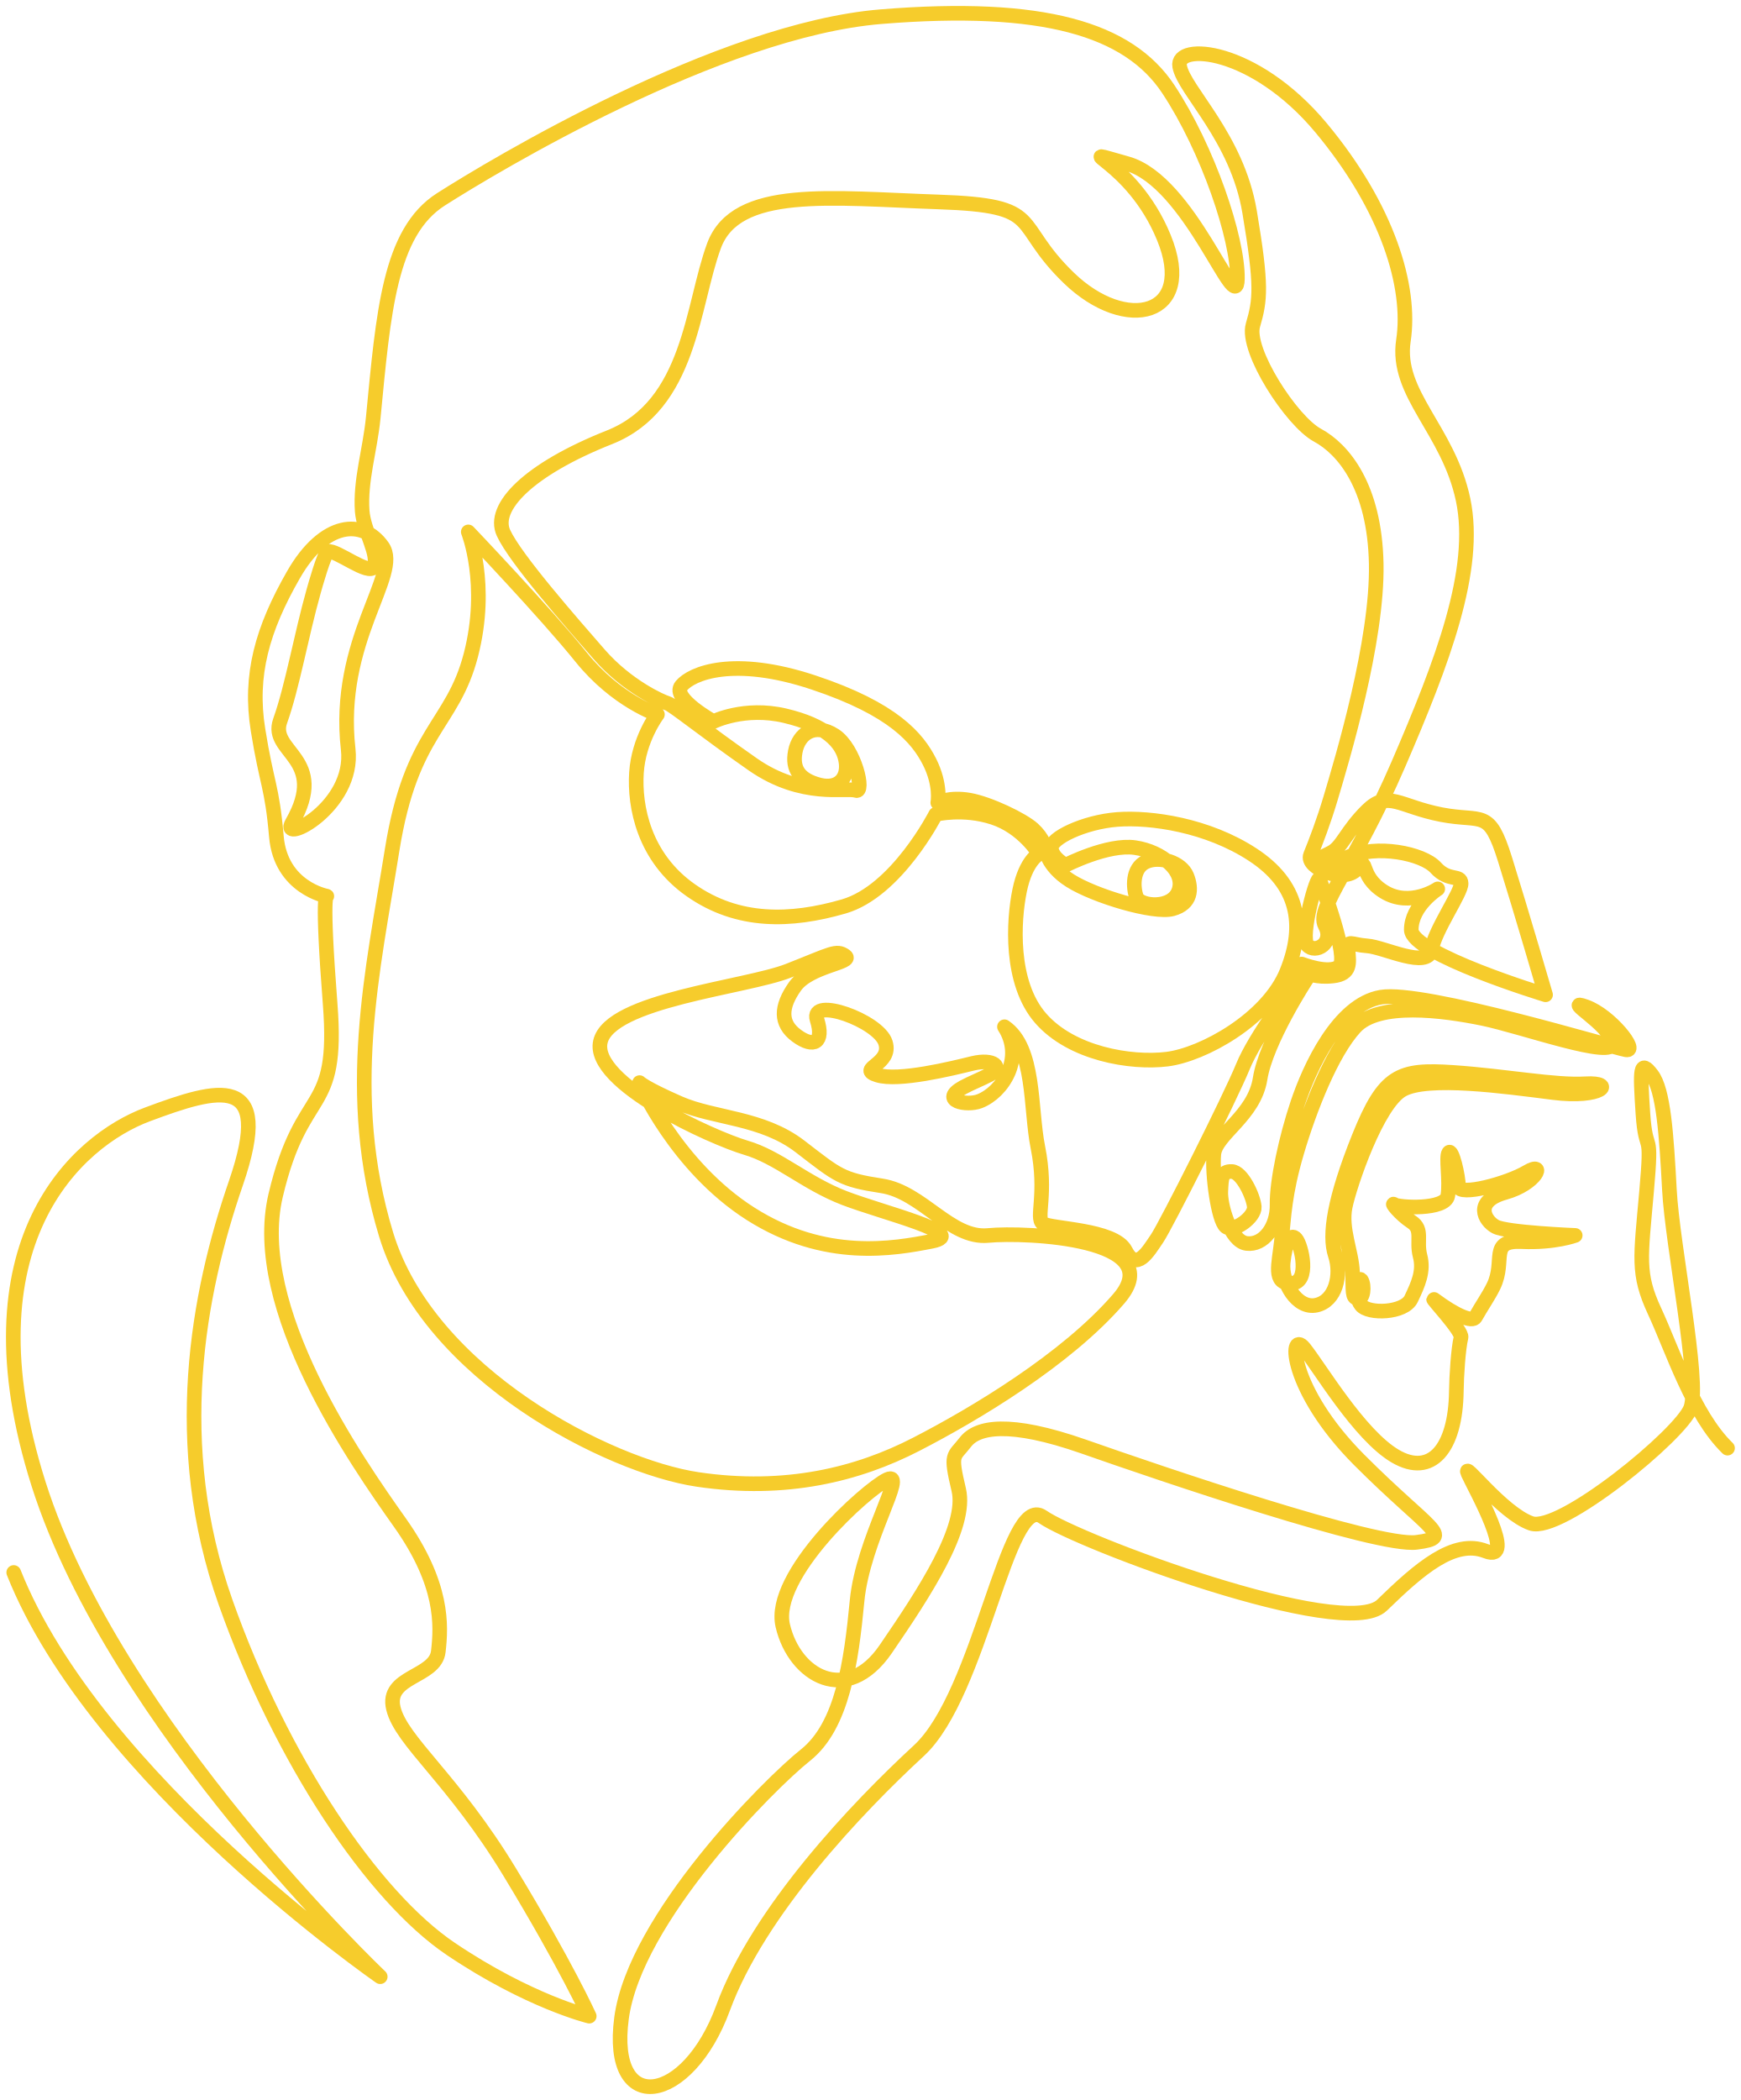
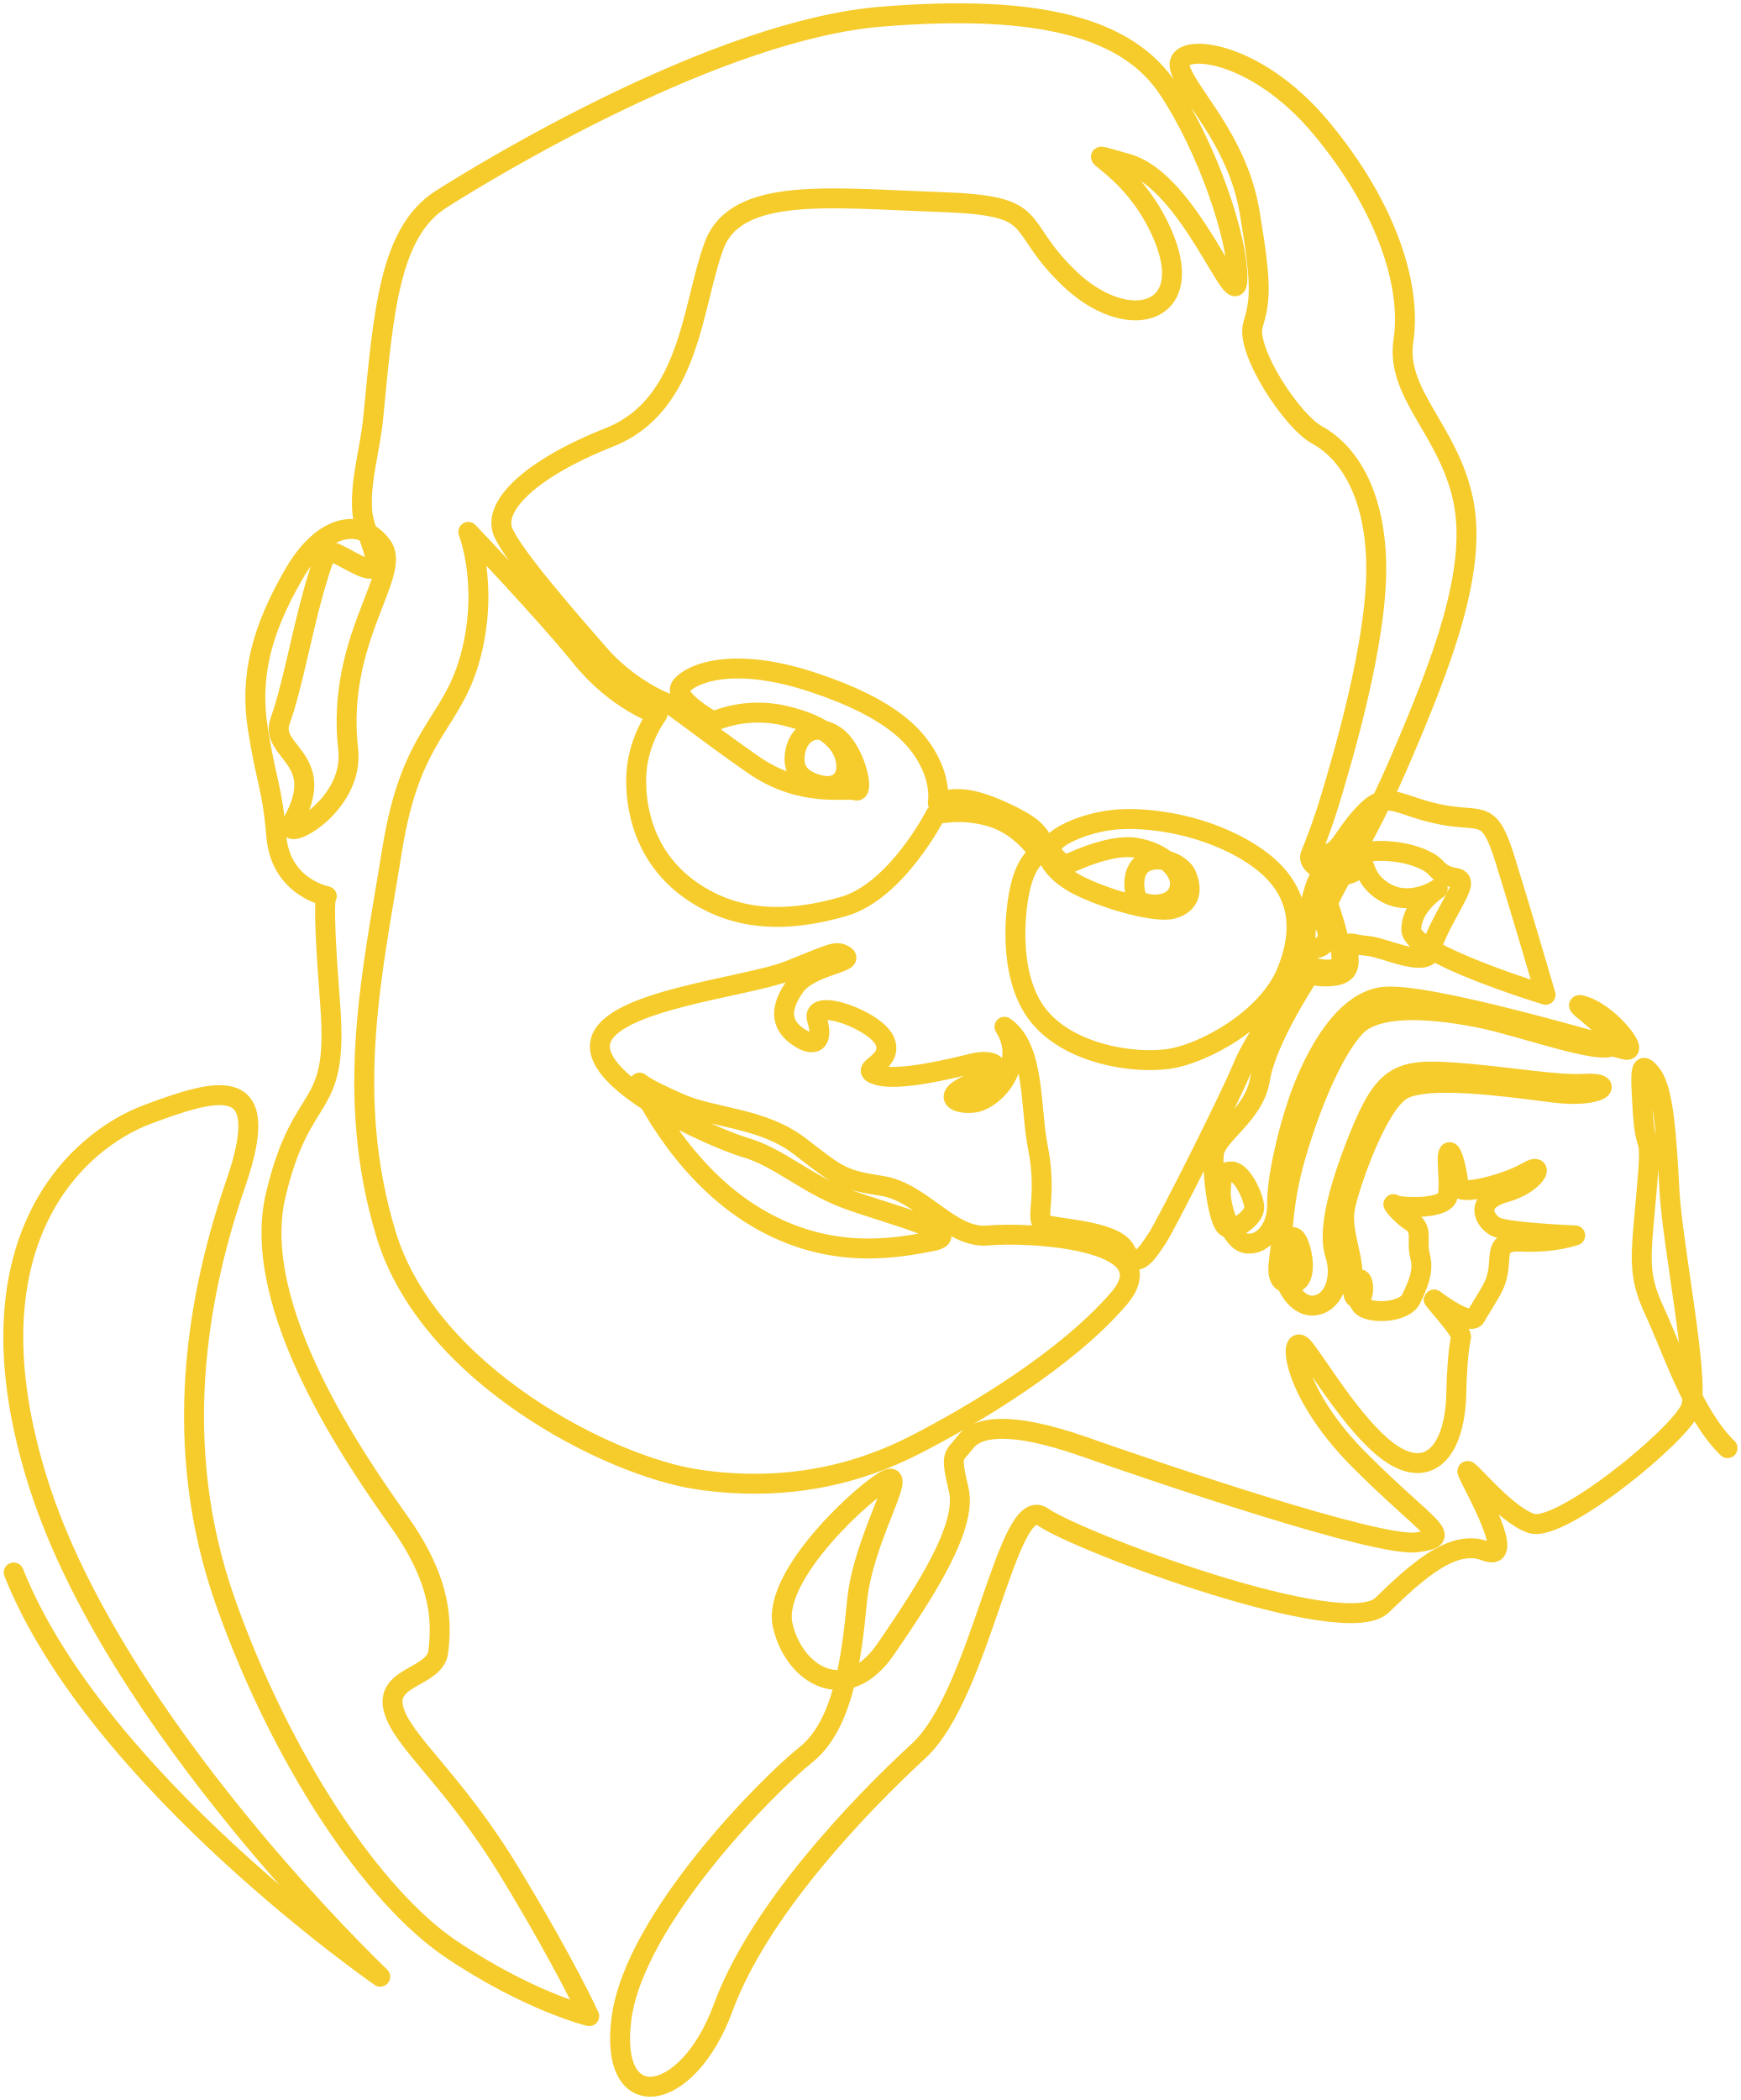
<svg xmlns="http://www.w3.org/2000/svg" width="131" height="158" viewBox="0 0 131 158" fill="none">
-   <path d="M1.033 118.311C7.238 133.929 28.613 148.723 28.613 148.723C28.613 148.723 8.67 129.808 2.905 111.659C-2.855 93.517 5.788 85.818 11.107 83.841C16.421 81.859 20.636 80.649 17.753 89.01C14.87 97.364 12.766 108.692 16.98 120.568C21.189 132.445 28.054 142.676 33.926 146.634C39.799 150.593 44.34 151.691 44.34 151.691C44.34 151.691 42.625 147.894 38.361 140.861C34.096 133.823 30.214 131.017 29.605 128.542C28.996 126.067 32.764 126.235 32.984 124.253C33.21 122.277 33.374 119.197 30.107 114.577C26.835 109.957 18.751 98.411 20.742 89.945C22.74 81.472 25.51 84.116 24.844 75.537C24.178 66.959 24.593 67.426 24.593 67.426C24.593 67.426 21.132 66.797 20.799 62.944C20.466 59.097 20.077 59.041 19.417 54.92C18.751 50.793 19.744 47.333 22.074 43.262C24.398 39.191 27.306 39.029 28.776 41.117C30.246 43.206 25.259 48.131 26.201 56.373C26.697 60.724 21.025 63.567 21.98 61.909C24.775 57.033 20.227 56.628 21.082 54.24C21.999 51.678 22.652 47.856 23.6 44.49C23.707 44.116 24.417 41.566 24.681 41.497C25.284 41.335 27.784 43.355 28.135 42.638C28.569 41.759 27.369 39.976 27.256 38.455C27.093 36.154 27.846 33.86 28.085 31.441C28.858 23.468 29.303 17.476 33.179 15.001C37.06 12.526 54.12 2.246 66.305 1.254C78.496 0.263 84.921 2.189 87.911 6.697C90.901 11.204 93.175 17.969 93.118 20.992C93.062 24.016 89.569 13.623 84.808 12.308C80.041 10.986 85.141 11.921 87.578 17.863C90.015 23.798 84.752 25.088 80.431 20.911C76.109 16.734 78.716 15.469 70.626 15.194C62.536 14.92 55.395 13.985 53.73 18.492C52.066 23 51.959 30.481 45.866 32.9C39.768 35.319 36.998 38.174 37.89 40.101C38.775 42.027 42.983 46.809 45.088 49.228C47.192 51.647 49.823 52.807 50.225 52.913C50.627 53.025 52.951 54.932 56.663 57.52C60.375 60.101 63.673 59.222 64.395 59.471C65.111 59.721 64.32 56.31 62.812 55.331C61.305 54.359 60.112 55.182 59.848 56.541C59.584 57.906 60.212 58.686 61.663 59.06C63.12 59.428 63.918 58.492 63.629 57.146C63.346 55.805 62.109 54.565 59.063 53.848C56.016 53.131 53.686 54.29 53.686 54.29C53.686 54.29 50.502 52.526 51.274 51.597C52.053 50.662 55.181 49.34 61.217 51.348C67.259 53.355 69.056 55.556 69.948 57.314C70.833 59.072 70.57 60.394 70.57 60.394C70.57 60.394 71.455 59.939 72.95 60.201C74.445 60.462 76.951 61.672 77.73 62.37C78.502 63.075 78.653 63.773 78.653 63.773C78.653 63.773 78.71 65.107 80.537 66.26C82.365 67.414 86.825 68.76 88.238 68.38C89.651 67.994 89.708 66.878 89.306 65.893C88.904 64.901 87.271 64.365 86.228 64.845C85.192 65.325 85.261 66.79 85.525 67.501C85.782 68.206 88.213 68.449 88.709 67.002C89.205 65.562 87.478 64.078 85.411 63.773C83.351 63.474 80.192 65.095 80.192 65.095C80.192 65.095 79.193 64.583 79.112 63.829C79.03 63.075 81.574 61.846 84.086 61.653C86.592 61.466 90.857 62.071 94.261 64.297C97.672 66.522 98.275 69.521 96.837 73.093C95.398 76.666 90.524 79.359 87.811 79.689C85.091 80.02 80.632 79.278 78.308 76.609C75.984 73.947 76.26 69.272 76.731 66.99C77.202 64.708 78.195 64.24 78.195 64.24C78.195 64.24 77.007 62.245 74.734 61.504C72.46 60.762 70.412 61.273 70.412 61.273C70.412 61.273 67.479 67.046 63.491 68.199C59.502 69.353 55.539 69.465 51.997 66.99C48.448 64.515 47.732 60.668 47.895 58.137C48.059 55.606 49.472 53.754 49.472 53.754C49.472 53.754 46.4 52.751 43.737 49.453C41.08 46.148 35.239 40.02 35.239 40.02C35.239 40.02 36.816 43.954 35.434 49.284C34.046 54.621 30.943 54.951 29.505 63.966C28.066 72.981 25.849 82.333 29.058 92.888C32.274 103.442 45.848 110.319 52.493 111.31C59.138 112.295 64.571 110.924 68.943 108.667C73.32 106.416 80.242 102.289 84.18 97.725C88.112 93.162 77.183 92.682 74.357 92.956C71.537 93.231 69.401 89.689 66.355 89.222C63.309 88.754 63.07 88.461 60.218 86.267C57.367 84.066 53.749 84.159 51.124 83.006C48.492 81.853 48.128 81.454 48.128 81.454C48.128 81.454 50.86 87.75 56.481 91.323C62.103 94.895 67.272 93.947 70.136 93.386C72.994 92.819 66.481 91.267 63.541 90.138C60.608 89.01 58.56 87.058 56.117 86.348C53.68 85.631 44.459 81.51 45.182 78.374C45.898 75.238 56.117 74.303 59.333 73.037C62.549 71.778 62.944 71.435 63.61 71.927C64.276 72.42 60.928 72.669 59.829 74.209C58.736 75.749 58.68 76.996 59.955 77.931C61.23 78.866 62.034 78.467 61.481 76.709C60.928 74.951 66.104 76.79 66.631 78.442C67.159 80.095 64.445 80.394 66.022 80.886C67.599 81.385 71.618 80.394 73.195 80.007C74.771 79.627 75.55 80.3 74.457 80.861C73.754 81.223 73.063 81.491 72.485 81.803C70.651 82.813 72.755 83.231 73.722 82.85C75.444 82.177 77.114 79.621 75.588 77.252C77.912 78.835 77.516 83.418 78.1 86.304C78.816 89.876 77.918 91.628 78.471 92.052C79.024 92.476 83.86 92.464 84.689 94.085C85.518 95.706 86.379 94.197 87.07 93.181C87.76 92.164 92.584 82.57 93.526 80.257C94.469 77.95 97.15 74.508 97.54 73.854C97.929 73.193 97.954 72.532 97.954 72.532C97.954 72.532 100.021 73.343 100.781 72.713C101.541 72.077 99.468 66.659 99.299 66.167C99.135 65.674 97.804 70.456 98.388 71.117C98.966 71.778 100.435 70.98 99.713 69.633C98.997 68.287 101.905 65.207 105.228 57.507C108.55 49.808 111.207 42.881 110.102 37.601C108.99 32.327 105.002 29.633 105.611 25.618C106.22 21.603 104.449 15.662 99.412 9.615C94.368 3.567 88.439 3.181 88.772 4.995C89.105 6.809 93.093 10.332 94.035 15.943C94.977 21.547 94.839 22.564 94.286 24.465C93.734 26.36 97.195 31.691 99.135 32.738C101.07 33.779 103.45 36.585 103.563 42.414C103.676 48.243 101.013 57.096 100.128 60.063C99.613 61.79 99.022 63.337 98.62 64.322C98.212 65.307 101.183 66.491 102.1 65.388C103.017 64.29 102.182 65.886 104.148 67.096C106.113 68.305 108.192 66.878 108.192 66.878C108.192 66.878 106.201 68.137 106.201 69.951C106.201 71.772 116.307 74.845 116.307 74.845C116.307 74.845 114.48 68.58 113.261 64.677C112.043 60.774 111.603 61.896 108.469 61.292C105.341 60.687 104.455 59.428 102.872 60.992C101.296 62.557 101.02 63.711 100.159 64.153C99.305 64.596 99.33 64.54 99.33 64.54C99.33 64.54 99.236 65.531 101.396 64.509C103.551 63.492 107.074 64.209 108.042 65.282C109.009 66.354 109.926 65.774 109.951 66.46C109.983 67.152 107.985 69.951 107.721 71.454C107.458 72.95 104.135 71.248 102.891 71.167C101.641 71.08 101.378 70.643 101.447 71.535C101.516 72.426 101.685 73.28 100.316 73.43C98.941 73.586 98.664 73.156 98.444 73.474C98.225 73.792 95.272 78.355 94.827 81.154C94.387 83.96 91.479 85.338 91.341 86.846C91.203 88.361 91.674 91.822 92.251 92.289C92.835 92.757 94.443 91.578 94.387 90.805C94.33 90.038 93.47 88.168 92.697 88.143C91.918 88.112 91.918 88.636 91.868 89.639C91.812 90.643 92.572 93.405 93.815 93.555C95.065 93.71 96.133 92.345 96.102 90.612C96.076 88.885 96.767 85.637 97.653 83C98.539 80.363 100.699 75.575 103.915 75.026C107.125 74.477 121.389 78.823 122.362 78.985C123.33 79.153 121.194 76.404 119.341 75.743C117.488 75.082 121.144 77.09 121.364 78.436C121.584 79.783 114.524 77.227 111.559 76.622C108.594 76.017 103.746 75.356 101.974 77.283C100.203 79.203 98.539 83.467 97.597 86.653C96.654 89.845 96.629 91.522 96.434 93.336C96.24 95.151 95.756 96.597 97.182 96.553C98.608 96.51 97.942 93.692 97.527 93.212C97.113 92.732 96.711 93.53 96.56 95.001C96.409 96.472 97.597 98.517 99.054 98.199C100.505 97.888 100.976 95.949 100.479 94.434C99.977 92.925 100.398 90.201 102.276 85.531C104.16 80.855 105.272 80.412 109.342 80.687C113.412 80.967 116.986 81.678 119.31 81.541C121.64 81.404 120.56 82.669 116.873 82.202C113.192 81.734 107.458 80.936 105.548 81.984C103.639 83.025 101.56 89.159 101.227 90.805C100.894 92.457 101.723 94.191 101.78 95.699C101.836 97.214 101.723 97.613 102.169 97.707C102.609 97.806 102.697 96.703 102.445 96.317C102.194 95.936 101.861 97.476 102.42 98.187C102.973 98.904 105.686 98.804 106.195 97.719C106.71 96.635 107.169 95.643 106.861 94.49C106.559 93.336 107.112 92.513 106.227 91.934C105.341 91.354 104.606 90.394 104.926 90.631C105.24 90.861 108.777 91.067 108.952 89.957C109.135 88.841 108.789 87.065 109.022 86.722C109.26 86.379 109.744 88.467 109.756 89.253C109.769 90.038 113.456 89.047 114.907 88.181C116.364 87.314 115.629 89.06 113.261 89.721C110.893 90.381 111.71 91.84 112.539 92.289C113.374 92.744 118.537 92.95 118.537 92.95C118.537 92.95 116.998 93.53 114.505 93.418C112.011 93.305 113.33 94.845 112.388 96.772C112.018 97.532 111.509 98.243 111.031 99.097C110.805 99.502 109.581 99.01 107.916 97.769C107.564 97.507 110.07 100.144 109.945 100.624C109.738 101.447 109.606 103.523 109.593 104.664C109.537 109.004 107.709 111.148 104.995 109.558C102.276 107.962 99.286 102.85 98.124 101.416C96.962 99.989 96.962 104.496 102.276 109.833C107.596 115.163 109.537 115.662 106.597 116.042C103.664 116.429 87.208 110.824 81.561 108.841C75.908 106.865 73.528 107.358 72.642 108.511C71.757 109.664 71.48 109.284 72.146 112.083C72.805 114.889 69.596 119.783 66.656 124.072C63.723 128.361 59.791 126.104 58.906 122.314C58.02 118.517 65.218 112.033 66.769 111.316C68.321 110.6 64.942 115.824 64.496 120.444C64.056 125.063 63.39 129.845 60.62 132.046C57.85 134.247 47.77 144.359 46.771 151.84C45.779 159.315 51.758 158.33 54.415 151.067C57.078 143.81 64.496 136.005 69.15 131.715C73.804 127.426 75.802 112.252 78.458 114.122C81.115 115.992 101.17 123.523 103.997 120.774C106.823 118.025 109.424 115.768 111.804 116.703C114.191 117.638 111 112.027 110.479 110.874C109.951 109.72 113.023 113.848 115.215 114.614C117.4 115.381 126.514 107.906 127.23 105.93C127.952 103.947 125.848 93.723 125.628 89.54C125.402 85.363 125.183 82.008 124.297 80.855C123.411 79.702 123.411 80.412 123.631 83.767C123.857 87.121 124.353 84.646 123.907 89.652C123.468 94.658 123.191 95.811 124.517 98.667C125.848 101.528 127.4 106.422 130 108.954" stroke="#F6CC2C" stroke-width="1.1" stroke-linecap="round" stroke-linejoin="round" />
+   <path d="M1.033 118.311C7.238 133.929 28.613 148.723 28.613 148.723C28.613 148.723 8.67 129.808 2.905 111.659C-2.855 93.517 5.788 85.818 11.107 83.841C16.421 81.859 20.636 80.649 17.753 89.01C14.87 97.364 12.766 108.692 16.98 120.568C21.189 132.445 28.054 142.676 33.926 146.634C39.799 150.593 44.34 151.691 44.34 151.691C44.34 151.691 42.625 147.894 38.361 140.861C34.096 133.823 30.214 131.017 29.605 128.542C28.996 126.067 32.764 126.235 32.984 124.253C33.21 122.277 33.374 119.197 30.107 114.577C26.835 109.957 18.751 98.411 20.742 89.945C22.74 81.472 25.51 84.116 24.844 75.537C24.178 66.959 24.593 67.426 24.593 67.426C24.593 67.426 21.132 66.797 20.799 62.944C20.466 59.097 20.077 59.041 19.417 54.92C18.751 50.793 19.744 47.333 22.074 43.262C24.398 39.191 27.306 39.029 28.776 41.117C30.246 43.206 25.259 48.131 26.201 56.373C26.697 60.724 21.025 63.567 21.98 61.909C24.775 57.033 20.227 56.628 21.082 54.24C21.999 51.678 22.652 47.856 23.6 44.49C23.707 44.116 24.417 41.566 24.681 41.497C25.284 41.335 27.784 43.355 28.135 42.638C28.569 41.759 27.369 39.976 27.256 38.455C27.093 36.154 27.846 33.86 28.085 31.441C28.858 23.468 29.303 17.476 33.179 15.001C37.06 12.526 54.12 2.246 66.305 1.254C78.496 0.263 84.921 2.189 87.911 6.697C90.901 11.204 93.175 17.969 93.118 20.992C93.062 24.016 89.569 13.623 84.808 12.308C80.041 10.986 85.141 11.921 87.578 17.863C90.015 23.798 84.752 25.088 80.431 20.911C76.109 16.734 78.716 15.469 70.626 15.194C62.536 14.92 55.395 13.985 53.73 18.492C52.066 23 51.959 30.481 45.866 32.9C39.768 35.319 36.998 38.174 37.89 40.101C38.775 42.027 42.983 46.809 45.088 49.228C47.192 51.647 49.823 52.807 50.225 52.913C50.627 53.025 52.951 54.932 56.663 57.52C60.375 60.101 63.673 59.222 64.395 59.471C65.111 59.721 64.32 56.31 62.812 55.331C61.305 54.359 60.112 55.182 59.848 56.541C59.584 57.906 60.212 58.686 61.663 59.06C63.12 59.428 63.918 58.492 63.629 57.146C63.346 55.805 62.109 54.565 59.063 53.848C56.016 53.131 53.686 54.29 53.686 54.29C53.686 54.29 50.502 52.526 51.274 51.597C52.053 50.662 55.181 49.34 61.217 51.348C67.259 53.355 69.056 55.556 69.948 57.314C70.833 59.072 70.57 60.394 70.57 60.394C70.57 60.394 71.455 59.939 72.95 60.201C74.445 60.462 76.951 61.672 77.73 62.37C78.502 63.075 78.653 63.773 78.653 63.773C78.653 63.773 78.71 65.107 80.537 66.26C82.365 67.414 86.825 68.76 88.238 68.38C89.651 67.994 89.708 66.878 89.306 65.893C88.904 64.901 87.271 64.365 86.228 64.845C85.192 65.325 85.261 66.79 85.525 67.501C85.782 68.206 88.213 68.449 88.709 67.002C89.205 65.562 87.478 64.078 85.411 63.773C83.351 63.474 80.192 65.095 80.192 65.095C80.192 65.095 79.193 64.583 79.112 63.829C79.03 63.075 81.574 61.846 84.086 61.653C86.592 61.466 90.857 62.071 94.261 64.297C97.672 66.522 98.275 69.521 96.837 73.093C95.398 76.666 90.524 79.359 87.811 79.689C85.091 80.02 80.632 79.278 78.308 76.609C75.984 73.947 76.26 69.272 76.731 66.99C77.202 64.708 78.195 64.24 78.195 64.24C78.195 64.24 77.007 62.245 74.734 61.504C72.46 60.762 70.412 61.273 70.412 61.273C70.412 61.273 67.479 67.046 63.491 68.199C59.502 69.353 55.539 69.465 51.997 66.99C48.448 64.515 47.732 60.668 47.895 58.137C48.059 55.606 49.472 53.754 49.472 53.754C49.472 53.754 46.4 52.751 43.737 49.453C41.08 46.148 35.239 40.02 35.239 40.02C35.239 40.02 36.816 43.954 35.434 49.284C34.046 54.621 30.943 54.951 29.505 63.966C28.066 72.981 25.849 82.333 29.058 92.888C32.274 103.442 45.848 110.319 52.493 111.31C59.138 112.295 64.571 110.924 68.943 108.667C73.32 106.416 80.242 102.289 84.18 97.725C88.112 93.162 77.183 92.682 74.357 92.956C71.537 93.231 69.401 89.689 66.355 89.222C63.309 88.754 63.07 88.461 60.218 86.267C57.367 84.066 53.749 84.159 51.124 83.006C48.492 81.853 48.128 81.454 48.128 81.454C48.128 81.454 50.86 87.75 56.481 91.323C62.103 94.895 67.272 93.947 70.136 93.386C72.994 92.819 66.481 91.267 63.541 90.138C60.608 89.01 58.56 87.058 56.117 86.348C53.68 85.631 44.459 81.51 45.182 78.374C45.898 75.238 56.117 74.303 59.333 73.037C62.549 71.778 62.944 71.435 63.61 71.927C64.276 72.42 60.928 72.669 59.829 74.209C58.736 75.749 58.68 76.996 59.955 77.931C61.23 78.866 62.034 78.467 61.481 76.709C60.928 74.951 66.104 76.79 66.631 78.442C67.159 80.095 64.445 80.394 66.022 80.886C67.599 81.385 71.618 80.394 73.195 80.007C74.771 79.627 75.55 80.3 74.457 80.861C73.754 81.223 73.063 81.491 72.485 81.803C70.651 82.813 72.755 83.231 73.722 82.85C75.444 82.177 77.114 79.621 75.588 77.252C77.912 78.835 77.516 83.418 78.1 86.304C78.816 89.876 77.918 91.628 78.471 92.052C79.024 92.476 83.86 92.464 84.689 94.085C85.518 95.706 86.379 94.197 87.07 93.181C87.76 92.164 92.584 82.57 93.526 80.257C94.469 77.95 97.15 74.508 97.54 73.854C97.929 73.193 97.954 72.532 97.954 72.532C97.954 72.532 100.021 73.343 100.781 72.713C101.541 72.077 99.468 66.659 99.299 66.167C99.135 65.674 97.804 70.456 98.388 71.117C98.966 71.778 100.435 70.98 99.713 69.633C98.997 68.287 101.905 65.207 105.228 57.507C108.55 49.808 111.207 42.881 110.102 37.601C108.99 32.327 105.002 29.633 105.611 25.618C106.22 21.603 104.449 15.662 99.412 9.615C94.368 3.567 88.439 3.181 88.772 4.995C89.105 6.809 93.093 10.332 94.035 15.943C94.977 21.547 94.839 22.564 94.286 24.465C93.734 26.36 97.195 31.691 99.135 32.738C101.07 33.779 103.45 36.585 103.563 42.414C103.676 48.243 101.013 57.096 100.128 60.063C99.613 61.79 99.022 63.337 98.62 64.322C98.212 65.307 101.183 66.491 102.1 65.388C103.017 64.29 102.182 65.886 104.148 67.096C106.113 68.305 108.192 66.878 108.192 66.878C108.192 66.878 106.201 68.137 106.201 69.951C106.201 71.772 116.307 74.845 116.307 74.845C116.307 74.845 114.48 68.58 113.261 64.677C112.043 60.774 111.603 61.896 108.469 61.292C105.341 60.687 104.455 59.428 102.872 60.992C101.296 62.557 101.02 63.711 100.159 64.153C99.305 64.596 99.33 64.54 99.33 64.54C99.33 64.54 99.236 65.531 101.396 64.509C103.551 63.492 107.074 64.209 108.042 65.282C109.009 66.354 109.926 65.774 109.951 66.46C109.983 67.152 107.985 69.951 107.721 71.454C107.458 72.95 104.135 71.248 102.891 71.167C101.641 71.08 101.378 70.643 101.447 71.535C101.516 72.426 101.685 73.28 100.316 73.43C98.941 73.586 98.664 73.156 98.444 73.474C98.225 73.792 95.272 78.355 94.827 81.154C94.387 83.96 91.479 85.338 91.341 86.846C91.203 88.361 91.674 91.822 92.251 92.289C92.835 92.757 94.443 91.578 94.387 90.805C94.33 90.038 93.47 88.168 92.697 88.143C91.918 88.112 91.918 88.636 91.868 89.639C91.812 90.643 92.572 93.405 93.815 93.555C95.065 93.71 96.133 92.345 96.102 90.612C96.076 88.885 96.767 85.637 97.653 83C98.539 80.363 100.699 75.575 103.915 75.026C107.125 74.477 121.389 78.823 122.362 78.985C123.33 79.153 121.194 76.404 119.341 75.743C117.488 75.082 121.144 77.09 121.364 78.436C121.584 79.783 114.524 77.227 111.559 76.622C108.594 76.017 103.746 75.356 101.974 77.283C100.203 79.203 98.539 83.467 97.597 86.653C96.654 89.845 96.629 91.522 96.434 93.336C96.24 95.151 95.756 96.597 97.182 96.553C98.608 96.51 97.942 93.692 97.527 93.212C97.113 92.732 96.711 93.53 96.56 95.001C96.409 96.472 97.597 98.517 99.054 98.199C100.505 97.888 100.976 95.949 100.479 94.434C99.977 92.925 100.398 90.201 102.276 85.531C104.16 80.855 105.272 80.412 109.342 80.687C113.412 80.967 116.986 81.678 119.31 81.541C121.64 81.404 120.56 82.669 116.873 82.202C113.192 81.734 107.458 80.936 105.548 81.984C103.639 83.025 101.56 89.159 101.227 90.805C100.894 92.457 101.723 94.191 101.78 95.699C101.836 97.214 101.723 97.613 102.169 97.707C102.609 97.806 102.697 96.703 102.445 96.317C102.194 95.936 101.861 97.476 102.42 98.187C102.973 98.904 105.686 98.804 106.195 97.719C106.71 96.635 107.169 95.643 106.861 94.49C106.559 93.336 107.112 92.513 106.227 91.934C105.341 91.354 104.606 90.394 104.926 90.631C105.24 90.861 108.777 91.067 108.952 89.957C109.135 88.841 108.789 87.065 109.022 86.722C109.26 86.379 109.744 88.467 109.756 89.253C109.769 90.038 113.456 89.047 114.907 88.181C116.364 87.314 115.629 89.06 113.261 89.721C110.893 90.381 111.71 91.84 112.539 92.289C113.374 92.744 118.537 92.95 118.537 92.95C118.537 92.95 116.998 93.53 114.505 93.418C112.011 93.305 113.33 94.845 112.388 96.772C112.018 97.532 111.509 98.243 111.031 99.097C110.805 99.502 109.581 99.01 107.916 97.769C107.564 97.507 110.07 100.144 109.945 100.624C109.738 101.447 109.606 103.523 109.593 104.664C109.537 109.004 107.709 111.148 104.995 109.558C102.276 107.962 99.286 102.85 98.124 101.416C96.962 99.989 96.962 104.496 102.276 109.833C107.596 115.163 109.537 115.662 106.597 116.042C103.664 116.429 87.208 110.824 81.561 108.841C75.908 106.865 73.528 107.358 72.642 108.511C71.757 109.664 71.48 109.284 72.146 112.083C72.805 114.889 69.596 119.783 66.656 124.072C63.723 128.361 59.791 126.104 58.906 122.314C58.02 118.517 65.218 112.033 66.769 111.316C68.321 110.6 64.942 115.824 64.496 120.444C64.056 125.063 63.39 129.845 60.62 132.046C57.85 134.247 47.77 144.359 46.771 151.84C45.779 159.315 51.758 158.33 54.415 151.067C57.078 143.81 64.496 136.005 69.15 131.715C73.804 127.426 75.802 112.252 78.458 114.122C81.115 115.992 101.17 123.523 103.997 120.774C106.823 118.025 109.424 115.768 111.804 116.703C114.191 117.638 111 112.027 110.479 110.874C109.951 109.72 113.023 113.848 115.215 114.614C117.4 115.381 126.514 107.906 127.23 105.93C127.952 103.947 125.848 93.723 125.628 89.54C125.402 85.363 125.183 82.008 124.297 80.855C123.411 79.702 123.411 80.412 123.631 83.767C123.857 87.121 124.353 84.646 123.907 89.652C123.468 94.658 123.191 95.811 124.517 98.667C125.848 101.528 127.4 106.422 130 108.954" stroke="#F6CC2C" stroke-width="1.5" stroke-linecap="round" stroke-linejoin="round" />
</svg>
